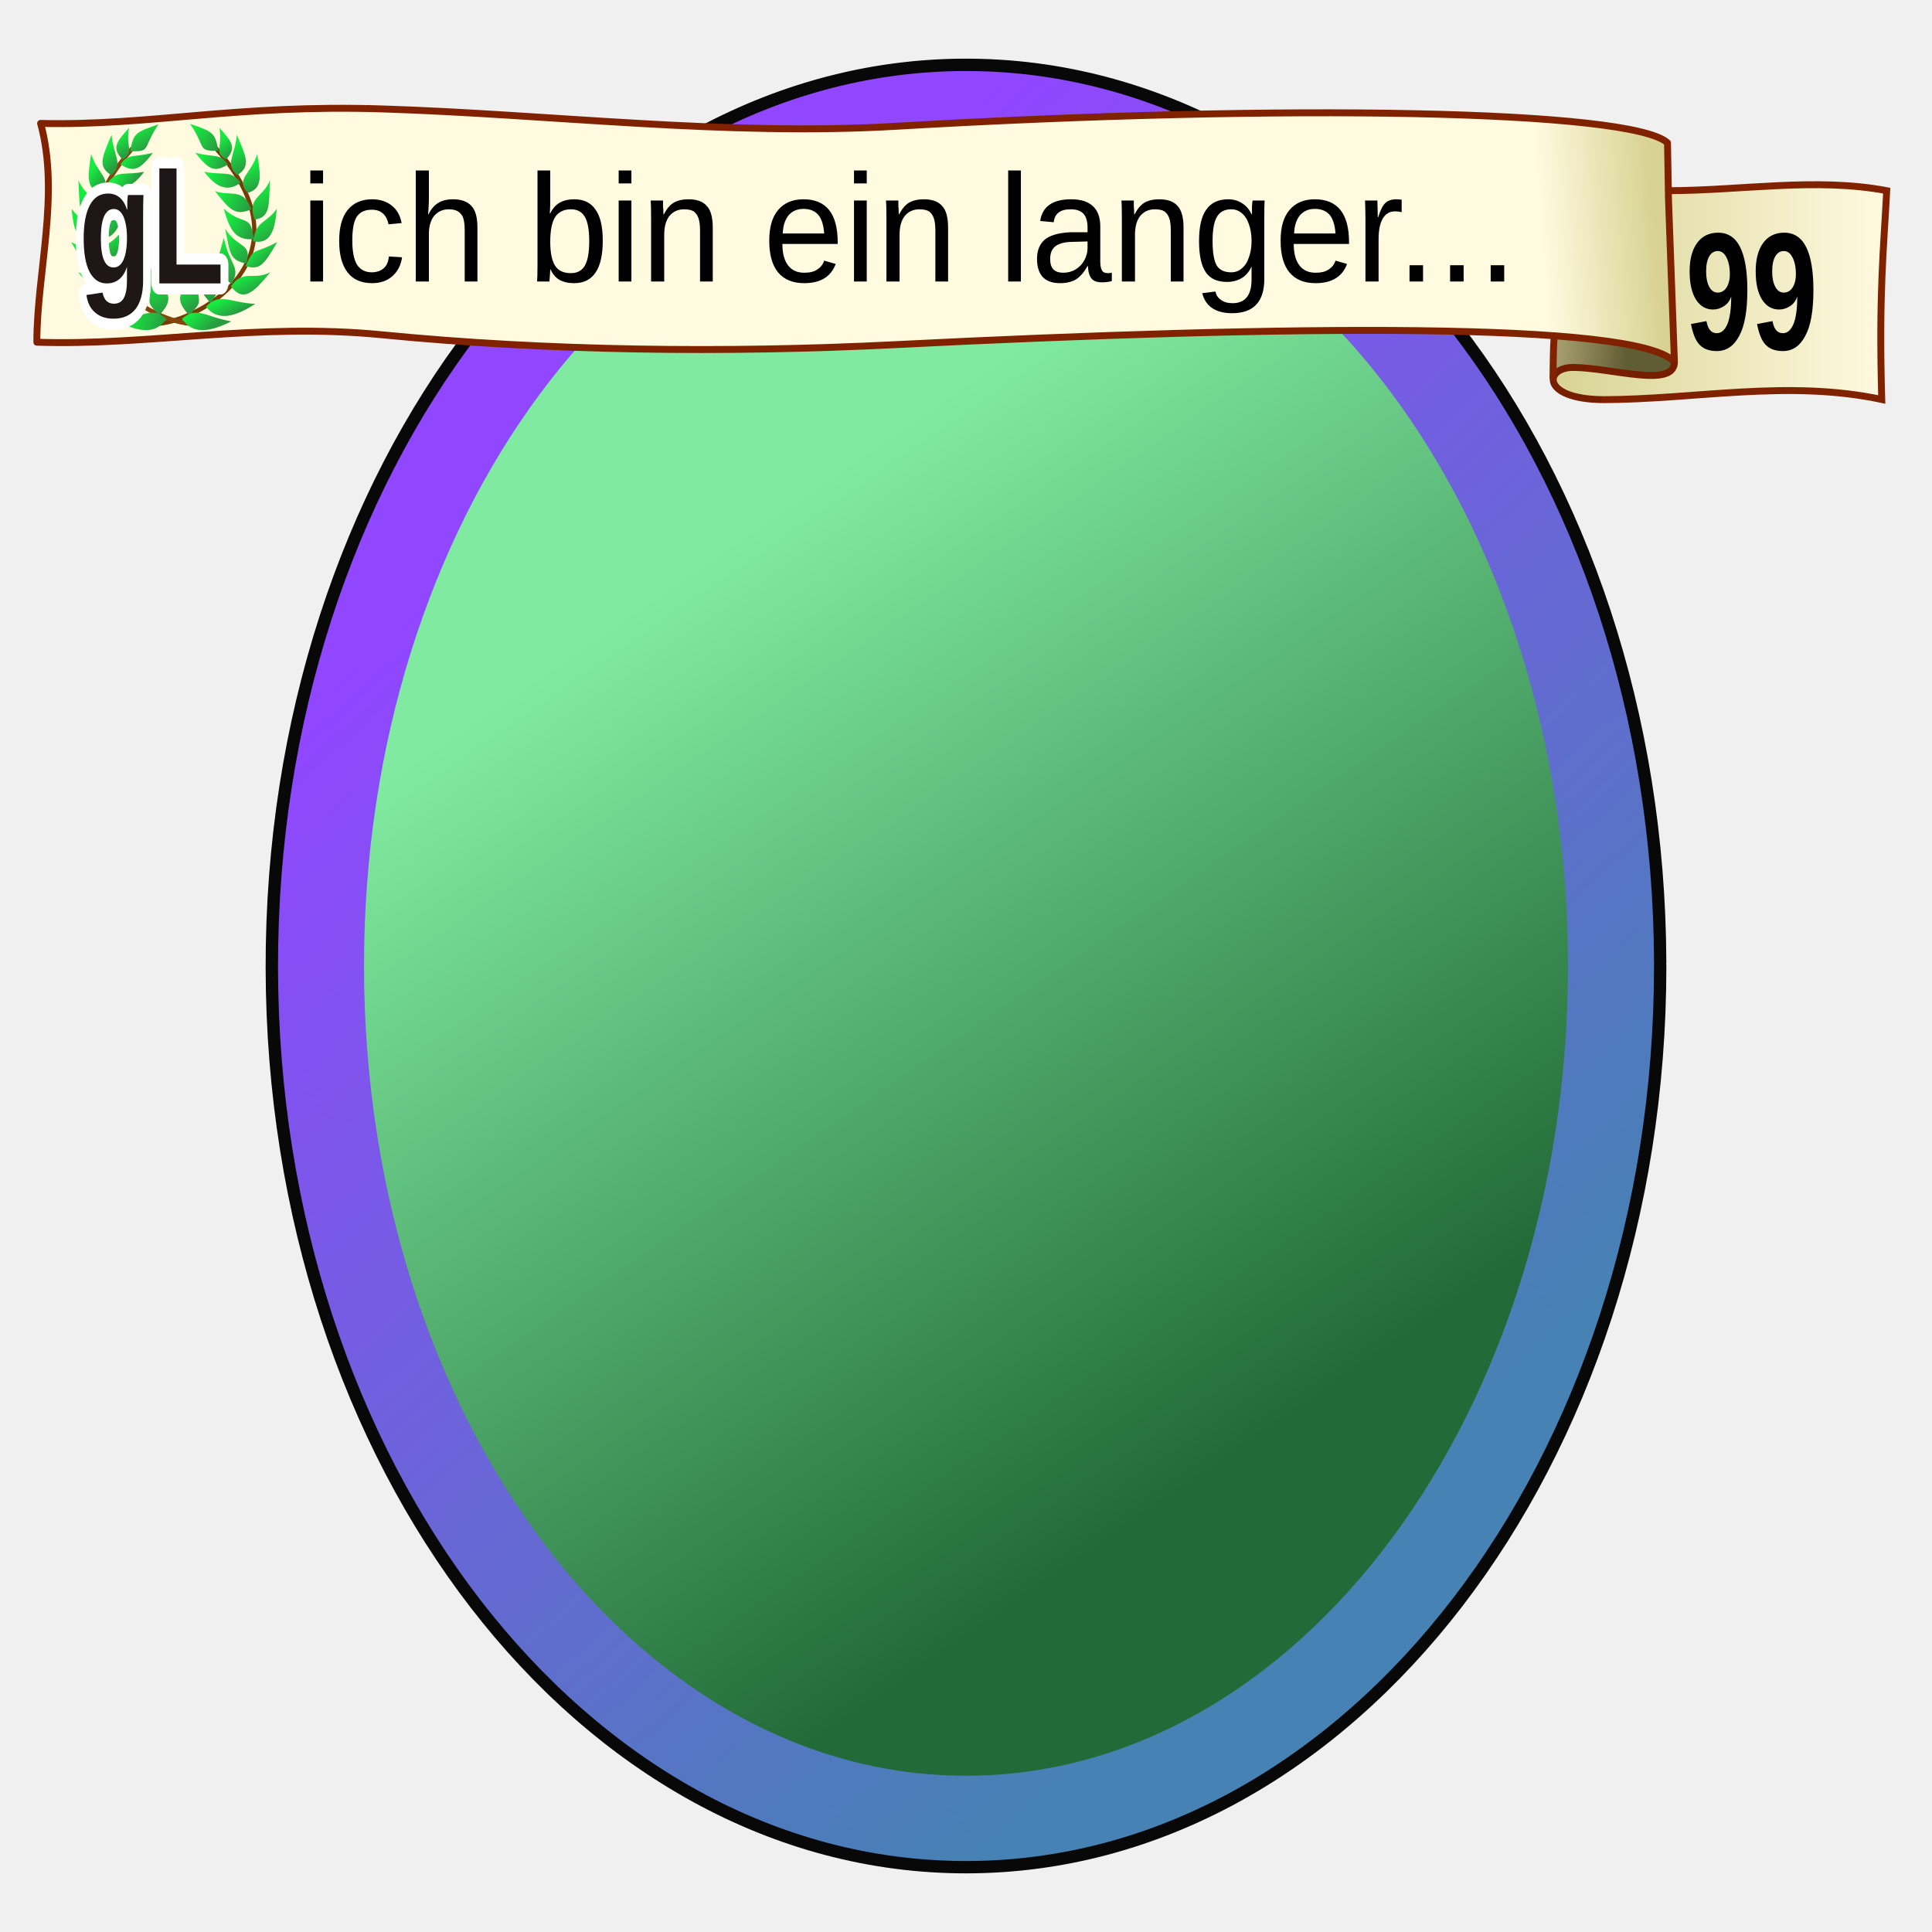
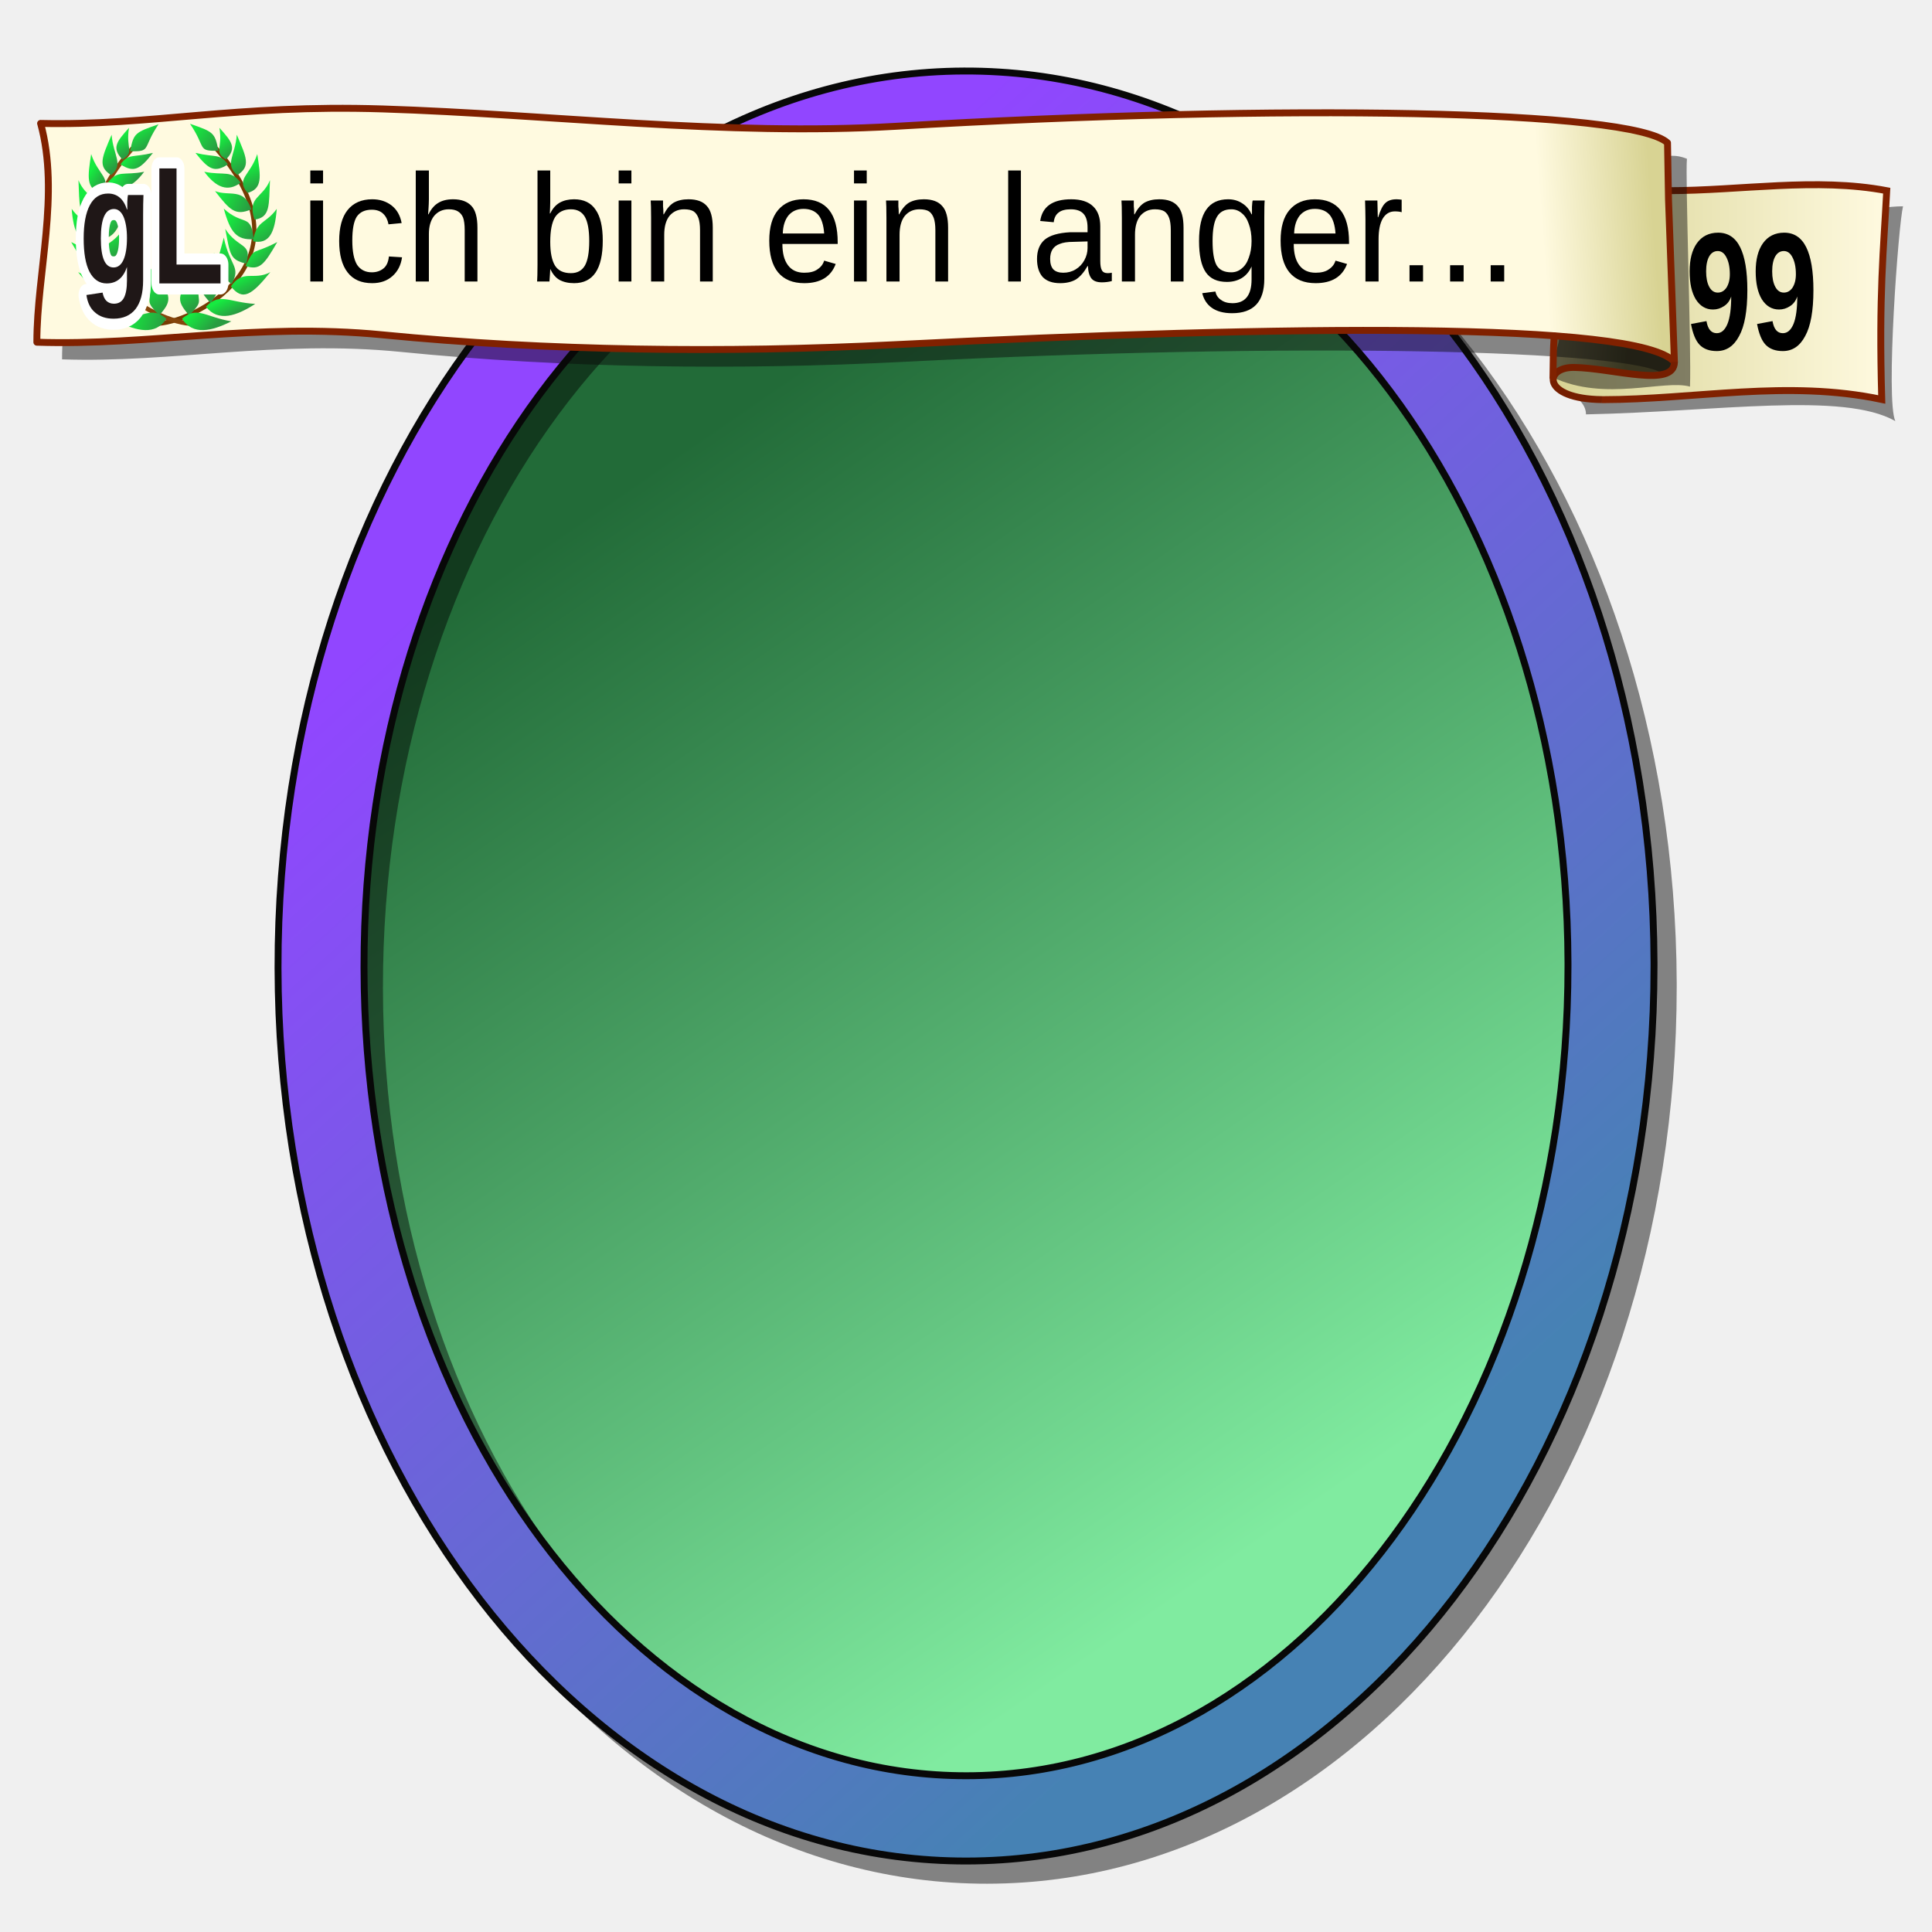
<svg xmlns="http://www.w3.org/2000/svg" xmlns:ns1="http://www.openswatchbook.org/uri/2009/osb" xmlns:xlink="http://www.w3.org/1999/xlink" width="280" height="280" viewBox="0 0 74.083 74.083" version="1.1" id="svg8">
  <defs id="defs2">
    <linearGradient id="linearGradient934">
      <stop style="stop-color:#226b38;stop-opacity:1" offset="0" id="stop930" />
      <stop style="stop-color:#80eba0;stop-opacity:1" offset="1" id="stop932" />
    </linearGradient>
    <linearGradient id="linearGradient1213" ns1:paint="solid">
      <stop style="stop-color:#000000;stop-opacity:1;" offset="0" id="stop1211" />
    </linearGradient>
    <linearGradient xlink:href="#linearGradient1227" id="linearGradient1303" x1="99.403" y1="84.19" x2="86.609" y2="61.338" gradientUnits="userSpaceOnUse" />
    <linearGradient id="linearGradient1227">
      <stop style="stop-color:#299c41;stop-opacity:1" offset="0" id="stop1223" />
      <stop style="stop-color:#16ea40;stop-opacity:0.998" offset="1" id="stop1225" />
    </linearGradient>
    <linearGradient xlink:href="#linearGradient1227" id="linearGradient1311" x1="73.225" y1="91.481" x2="62.974" y2="71.636" gradientUnits="userSpaceOnUse" />
    <linearGradient xlink:href="#linearGradient1227" id="linearGradient1295" x1="91.727" y1="109.571" x2="75.194" y2="93.134" gradientUnits="userSpaceOnUse" />
    <linearGradient xlink:href="#linearGradient1227" id="linearGradient1319" x1="60.221" y1="105.137" x2="45.482" y2="85.493" gradientUnits="userSpaceOnUse" />
    <linearGradient xlink:href="#linearGradient1227" id="linearGradient1287" x1="81.085" y1="127.69" x2="61.276" y2="114.661" gradientUnits="userSpaceOnUse" />
    <linearGradient xlink:href="#linearGradient1227" id="linearGradient1327" x1="46.097" y1="123.481" x2="28.85" y2="110.652" gradientUnits="userSpaceOnUse" />
    <linearGradient xlink:href="#linearGradient1227" id="linearGradient1279" x1="70.304" y1="154.118" x2="45.118" y2="138.114" gradientUnits="userSpaceOnUse" />
    <linearGradient xlink:href="#linearGradient1227" id="linearGradient1335" x1="33.191" y1="157.259" x2="17.908" y2="139.552" gradientUnits="userSpaceOnUse" />
    <linearGradient xlink:href="#linearGradient1227" id="linearGradient1561" gradientUnits="userSpaceOnUse" x1="63.139" y1="178.317" x2="41.84" y2="159.875" />
    <linearGradient xlink:href="#linearGradient1227" id="linearGradient1343" x1="28.639" y1="188.089" x2="12.158" y2="166.573" gradientUnits="userSpaceOnUse" />
    <linearGradient xlink:href="#linearGradient1227" id="linearGradient1401" x1="59.802" y1="209.952" x2="48.106" y2="185.029" gradientUnits="userSpaceOnUse" />
    <linearGradient xlink:href="#linearGradient1227" id="linearGradient1351" x1="37.859" y1="221.186" x2="15.606" y2="200.005" gradientUnits="userSpaceOnUse" />
    <linearGradient xlink:href="#linearGradient1227" id="linearGradient1409" x1="71.573" y1="229.875" x2="57.693" y2="201.344" gradientUnits="userSpaceOnUse" />
    <linearGradient xlink:href="#linearGradient1227" id="linearGradient1359" x1="54.812" y1="250.027" x2="23.264" y2="232.12" gradientUnits="userSpaceOnUse" />
    <linearGradient xlink:href="#linearGradient1227" id="linearGradient1385" gradientUnits="userSpaceOnUse" x1="94.284" y1="256.794" x2="80.72" y2="215.501" />
    <linearGradient xlink:href="#linearGradient1227" id="linearGradient1367" x1="89.69" y1="273.843" x2="45.895" y2="261.949" gradientUnits="userSpaceOnUse" />
    <linearGradient xlink:href="#linearGradient1227" id="linearGradient1393" x1="121.166" y1="272.577" x2="102.912" y2="235.828" gradientUnits="userSpaceOnUse" />
    <linearGradient xlink:href="#linearGradient1227" id="linearGradient1375" x1="118.12" y1="294.45" x2="74.802" y2="278.013" gradientUnits="userSpaceOnUse" />
    <linearGradient xlink:href="#linearGradient1227" id="linearGradient1497" x1="185.208" y1="85.333" x2="156.955" y2="62.836" gradientUnits="userSpaceOnUse" />
    <linearGradient xlink:href="#linearGradient1227" id="linearGradient1489" x1="202.093" y1="92.86" x2="190.008" y2="74.434" gradientUnits="userSpaceOnUse" />
    <linearGradient xlink:href="#linearGradient1227" id="linearGradient1505" x1="195.774" y1="105.857" x2="167.578" y2="93.95" gradientUnits="userSpaceOnUse" />
    <linearGradient xlink:href="#linearGradient1227" id="linearGradient1481" x1="219.491" y1="109.184" x2="205.939" y2="83.67" gradientUnits="userSpaceOnUse" />
    <linearGradient xlink:href="#linearGradient1227" id="linearGradient1515" gradientUnits="userSpaceOnUse" x1="213.555" y1="129.502" x2="178.112" y2="114.572" />
    <linearGradient xlink:href="#linearGradient1227" id="linearGradient1473" x1="235.303" y1="131.518" x2="224.998" y2="106.288" gradientUnits="userSpaceOnUse" />
    <linearGradient xlink:href="#linearGradient1227" id="linearGradient1523" x1="224.394" y1="155.921" x2="192.036" y2="137.778" gradientUnits="userSpaceOnUse" />
    <linearGradient xlink:href="#linearGradient1227" id="linearGradient1465" x1="248.286" y1="165.479" x2="233.679" y2="133.635" gradientUnits="userSpaceOnUse" />
    <linearGradient xlink:href="#linearGradient1227" id="linearGradient1533" x1="228.297" y1="186.698" x2="200.179" y2="166.193" gradientUnits="userSpaceOnUse" />
    <linearGradient xlink:href="#linearGradient1227" id="linearGradient1457" x1="255.79" y1="191.248" x2="237.638" y2="163.373" gradientUnits="userSpaceOnUse" />
    <linearGradient xlink:href="#linearGradient1227" id="linearGradient1541" x1="222.65" y1="215.6" x2="198.562" y2="188.669" gradientUnits="userSpaceOnUse" />
    <linearGradient xlink:href="#linearGradient1227" id="linearGradient1449" x1="245.478" y1="220.706" x2="230.208" y2="201.713" gradientUnits="userSpaceOnUse" />
    <linearGradient xlink:href="#linearGradient1227" id="linearGradient1549" x1="208.484" y1="234.84" x2="189.663" y2="195.814" gradientUnits="userSpaceOnUse" />
    <linearGradient xlink:href="#linearGradient1227" id="linearGradient1441" x1="231.582" y1="252.395" x2="221.068" y2="230.189" gradientUnits="userSpaceOnUse" />
    <linearGradient xlink:href="#linearGradient1227" id="linearGradient1557" x1="184.226" y1="253.542" x2="170.458" y2="215.65" gradientUnits="userSpaceOnUse" />
    <linearGradient xlink:href="#linearGradient1227" id="linearGradient1433" x1="198.441" y1="279.653" x2="189.875" y2="260.943" gradientUnits="userSpaceOnUse" />
    <linearGradient xlink:href="#linearGradient1227" id="linearGradient1417" x1="162.206" y1="265.527" x2="145.532" y2="237.463" gradientUnits="userSpaceOnUse" />
    <linearGradient xlink:href="#linearGradient1227" id="linearGradient1425" x1="174.391" y1="296.311" x2="154.684" y2="275.144" gradientUnits="userSpaceOnUse" />
    <linearGradient xlink:href="#linearGradient2153" id="linearGradient2155" x1="148.523" y1="115.949" x2="140.065" y2="116.141" gradientUnits="userSpaceOnUse" gradientTransform="matrix(0.5084787,0,0,0.1509368,-12.04049,214.9703)" />
    <linearGradient id="linearGradient2153">
      <stop style="stop-color:#d8d393;stop-opacity:1" offset="0" id="stop2149" />
      <stop style="stop-color:#fffae0;stop-opacity:1" offset="1" id="stop2151" />
    </linearGradient>
    <linearGradient xlink:href="#linearGradient2195" id="linearGradient2189" x1="132.863" y1="142.984" x2="109.746" y2="140.177" gradientUnits="userSpaceOnUse" gradientTransform="matrix(0.1075768,0,0,0.1512855,48.08689,214.9309)" />
    <linearGradient id="linearGradient2195">
      <stop id="stop2191" offset="0" style="stop-color:#605c34;stop-opacity:1" />
      <stop id="stop2193" offset="1" style="stop-color:#a49c6d;stop-opacity:1" />
    </linearGradient>
    <linearGradient xlink:href="#linearGradient1153" id="linearGradient1167" x1="122.07" y1="272.086" x2="94.704" y2="242.092" gradientUnits="userSpaceOnUse" gradientTransform="matrix(1.246353,0,0,1.235315,-100.4491,-54.46907)" />
    <linearGradient id="linearGradient1153">
      <stop style="stop-color:#4682b4;stop-opacity:1" offset="0" id="stop1149" />
      <stop style="stop-color:#9146ff;stop-opacity:1" offset="1" id="stop1151" />
    </linearGradient>
    <linearGradient xlink:href="#linearGradient2153" id="linearGradient1151" x1="45.892" y1="235.274" x2="55.333" y2="235.274" gradientUnits="userSpaceOnUse" gradientTransform="matrix(1.354256,0,0,1.354256,-2.587448,-84.49918)" />
-     <linearGradient xlink:href="#linearGradient934" id="linearGradient936" x1="51.277" y1="274.022" x2="29.032" y2="244.281" gradientUnits="userSpaceOnUse" gradientTransform="matrix(1.134613,0,0,1.040999,-5.033907,-10.57945)" />
+     <linearGradient xlink:href="#linearGradient934" id="linearGradient936" x1="21.545" y1="245.247" x2="47.937" y2="280.499" gradientUnits="userSpaceOnUse" gradientTransform="matrix(1.134613,0,0,1.040999,-5.033907,-10.57945)" />
  </defs>
  <g id="layer1" transform="translate(0,-222.9167)">
-     <path style="opacity:1;fill:url(#linearGradient936);fill-opacity:1;stroke:#080808;stroke-width:0.794;stroke-linecap:round;stroke-linejoin:round;stroke-miterlimit:4;stroke-dasharray:none;stroke-dashoffset:0;stroke-opacity:1" id="path920" d="m 63.5,259.958 a 26.458,34.396 0 0 1 -26.432,34.396 26.458,34.396 0 0 1 -26.485,-34.326 26.458,34.396 0 0 1 26.378,-34.465 26.458,34.396 0 0 1 26.538,34.257" />
-     <path style="opacity:1;fill:url(#linearGradient1167);fill-opacity:1;stroke:none;stroke-width:0.154;stroke-linecap:round;stroke-linejoin:round;stroke-miterlimit:4;stroke-dasharray:none;stroke-dashoffset:0;stroke-opacity:1" d="m 36.962,225.64 a 26.381,34.319 0 0 0 -26.301,34.388 26.381,34.319 0 0 0 26.408,34.25 26.381,34.319 0 0 0 26.355,-34.319 v -0.139 A 26.381,34.319 0 0 0 36.962,225.64 Z m 0.01,3.268 a 23.084,31.05 0 0 1 23.153,30.925 v 0.125 a 23.084,31.05 0 0 1 -23.06,31.05 23.084,31.05 0 0 1 -23.107,-30.988 23.084,31.05 0 0 1 23.014,-31.113 z" id="path1157" />
+     <path style="opacity:1;fill:url(#linearGradient936);fill-opacity:1;stroke:none;stroke-width:0.794;stroke-linecap:round;stroke-linejoin:round;stroke-miterlimit:4;stroke-dasharray:none;stroke-dashoffset:0;stroke-opacity:1" id="path920" d="m 63.5,259.958 a 26.458,34.396 0 0 1 -26.432,34.396 26.458,34.396 0 0 1 -26.485,-34.326 26.458,34.396 0 0 1 26.378,-34.465 26.458,34.396 0 0 1 26.538,34.257" />
+     <path style="opacity:0.46;fill:#000000;fill-opacity:1;stroke:none;stroke-width:0.155;stroke-linecap:round;stroke-linejoin:round;stroke-miterlimit:4;stroke-dasharray:none;stroke-dashoffset:0;stroke-opacity:1" d="m 37.755,226.356 a 26.458,34.396 0 0 0 -26.378,34.465 26.458,34.396 0 0 0 26.485,34.327 26.458,34.396 0 0 0 26.432,-34.396 v -0.139 a 26.458,34.396 0 0 0 -26.538,-34.257 z m 0.01,3.276 a 23.151,31.12 0 0 1 23.221,30.995 v 0.125 A 23.151,31.12 0 0 1 37.858,291.872 23.151,31.12 0 0 1 14.684,260.815 23.151,31.12 0 0 1 37.765,229.632 Z" id="path1157-6" />
+     <path style="opacity:1;fill:url(#linearGradient1167);fill-opacity:1;stroke:#080808;stroke-width:0.265;stroke-linecap:round;stroke-linejoin:round;stroke-miterlimit:4;stroke-dasharray:none;stroke-dashoffset:0;stroke-opacity:1" d="m 36.962,225.64 a 26.381,34.319 0 0 0 -26.301,34.388 26.381,34.319 0 0 0 26.408,34.25 26.381,34.319 0 0 0 26.355,-34.319 v -0.139 A 26.381,34.319 0 0 0 36.962,225.64 Z m 0.01,3.268 a 23.084,31.05 0 0 1 23.153,30.925 v 0.125 a 23.084,31.05 0 0 1 -23.06,31.05 23.084,31.05 0 0 1 -23.107,-30.988 23.084,31.05 0 0 1 23.014,-31.113 z" id="path1157" />
+     <path style="opacity:0.462;fill:#080808;fill-opacity:1;stroke:none;stroke-width:0.066;stroke-linecap:butt;stroke-linejoin:round;stroke-miterlimit:4;stroke-dasharray:none;stroke-opacity:1" d="m 59.562,237.143 c 0.173,0.722 1.253,0.955 1.253,1.663 5.053,-0.103 9.858,-0.879 11.861,0.257 -0.379,-0.824 0.122,-7.554 0.296,-8.236 -4.668,0.034 -8.552,6.381 -13.41,6.316 z" id="path2120-6-7" />
    <path style="fill:url(#linearGradient1151);fill-opacity:1;stroke:none;stroke-width:0.034px;stroke-linecap:butt;stroke-linejoin:miter;stroke-opacity:1" d="m 64.206,236.795 c -0.001,1.433 -4.323,-1.615 -4.644,0.347 0.014,2.438 8.293,-0.122 12.594,1.091 -0.067,-2.668 -0.019,-5.337 0.191,-8.006 -2.486,-0.487 -5.562,-0.039 -8.379,0 z" id="path2197" />
    <path style="fill:url(#linearGradient2189);fill-opacity:1;stroke:none;stroke-width:0.034px;stroke-linecap:butt;stroke-linejoin:miter;stroke-opacity:1" d="m 59.595,235.797 c -0.018,0.384 -0.038,0.967 -0.033,1.346 0.704,-0.346 5.01,0.736 4.644,-0.347 -0.815,-0.772 -3.635,-0.923 -4.611,-0.999" id="path2169" />
    <path style="fill:none;fill-opacity:1;stroke:#802100;stroke-width:0.265;stroke-linecap:butt;stroke-linejoin:miter;stroke-miterlimit:4;stroke-dasharray:none;stroke-opacity:1" d="m 63.968,230.228 c 2.782,0 5.663,-0.515 8.379,0 -0.118,2.254 -0.308,3.96 -0.191,8.006 -3.618,-0.77 -7.152,0.004 -10.728,0.008" id="path2145" />
+     <path style="opacity:0.462;fill:#080808;fill-opacity:1;stroke:none;stroke-width:0.041;stroke-linecap:butt;stroke-linejoin:round;stroke-miterlimit:4;stroke-dasharray:none;stroke-opacity:1" d="m 59.762,236.056 c -0.182,0.739 -0.211,0.627 -0.211,1.335 2,0.939 4.259,0.067 5.252,0.351 0.057,-1.394 -0.186,-8.055 -0.117,-8.737 -1.648,-0.668 -2.027,1.804 -3.95,1.739 z" id="path2120-6-7-4" />
+     <path style="opacity:0.462;fill:#080808;fill-opacity:1;stroke:none;stroke-width:0.262;stroke-linecap:butt;stroke-linejoin:round;stroke-miterlimit:4;stroke-dasharray:none;stroke-opacity:1" d="m 2.521,228.305 c 0.732,2.717 -0.141,5.729 -0.141,8.391 4.189,0.146 8.236,-0.761 13.005,-0.284 6.197,0.62 12.915,0.704 19.301,0.378 14.768,-0.754 28.123,-0.48 29.125,0.495 l 0.395,-0.489 -0.158,-5.533 -0.73,-1.469 c -1.34,-1.262 -13.913,-2.251 -28.603,-1.377 -6.41,0.381 -13.058,-0.464 -19.311,-0.666 -5.544,-0.18 -8.746,0.652 -12.883,0.555 z" id="path2120-6" />
    <path style="fill:url(#linearGradient2155);fill-opacity:1;stroke:#802100;stroke-width:0.265;stroke-linecap:butt;stroke-linejoin:round;stroke-miterlimit:4;stroke-dasharray:none;stroke-opacity:1" d="m 1.557,227.648 c 0.746,2.717 -0.144,5.729 -0.144,8.391 4.266,0.146 8.388,-0.761 13.245,-0.284 6.312,0.62 13.152,0.704 19.657,0.378 15.04,-0.754 28.488,-0.898 29.891,0.662 l -0.227,-6.231 -0.038,-2.171 c -1.365,-1.262 -14.638,-1.507 -29.598,-0.633 -6.528,0.381 -13.299,-0.464 -19.667,-0.666 -5.646,-0.18 -8.907,0.652 -13.12,0.555 z" id="path2120" />
    <path style="fill:none;fill-opacity:1;stroke:#751e00;stroke-width:0.265;stroke-linecap:butt;stroke-linejoin:miter;stroke-miterlimit:4;stroke-dasharray:none;stroke-opacity:1" d="m 64.206,236.795 c 0.001,1.014 -2.364,0.233 -3.855,0.211 -1.149,-0.017 -1.254,1.206 1.078,1.234" id="path2137" />
    <path style="fill:none;stroke:#802100;stroke-width:0.265;stroke-linecap:round;stroke-linejoin:miter;stroke-miterlimit:4;stroke-dasharray:none;stroke-opacity:1" d="m 59.55,237.391 c 0.007,-0.519 0.009,-1.089 0.045,-1.594" id="path2147" />
    <text xml:space="preserve" style="font-style:normal;font-weight:normal;font-size:1.876px;line-height:1.25;font-family:sans-serif;letter-spacing:0px;word-spacing:0px;fill:#000000;fill-opacity:1;stroke:none;stroke-width:0.039" x="11.797" y="228.191" id="playername1" transform="scale(0.9763845,1.024187)">
      <tspan id="tspan2157" x="11.797" y="228.191" style="font-style:normal;font-variant:normal;font-weight:normal;font-stretch:normal;font-size:5.733px;font-family:arial;-inkscape-font-specification:arial;stroke-width:0.039">ich bin ein langer... </tspan>
    </text>
    <text xml:space="preserve" style="font-style:normal;font-weight:normal;font-size:1.62px;line-height:1.25;font-family:sans-serif;letter-spacing:0px;word-spacing:0px;fill:#000000;fill-opacity:1;stroke:none;stroke-width:0.717;stroke-miterlimit:4;stroke-dasharray:none;stroke-opacity:1;paint-order:stroke fill markers" x="80.701" y="199.281" id="playerlevel1" transform="scale(0.8432583,1.185876)">
      <tspan id="tspan2157-9" x="80.701" y="199.281" style="font-style:normal;font-variant:normal;font-weight:bold;font-stretch:normal;font-size:5.401px;font-family:arial;-inkscape-font-specification:'arial Bold';text-align:center;text-anchor:middle;stroke:none;stroke-width:0.717;stroke-miterlimit:4;stroke-dasharray:none;stroke-opacity:1;paint-order:stroke fill markers">99</tspan>
    </text>
    <g transform="matrix(0.8505409,0,0,0.8505409,-69.99748,32.90706)" id="g1340">
      <g transform="matrix(0.03603269,0,0,0.03912627,85.38526,226.7743)" id="g1269">
        <path style="fill:none;fill-opacity:1;stroke:#773b03;stroke-width:5.292;stroke-linecap:round;stroke-linejoin:miter;stroke-miterlimit:4;stroke-dasharray:none;stroke-opacity:1" d="M 185.208,85.333 C 310.824,217.324 151.375,288.06 108.24,286.587" id="path817-3" />
        <path style="fill:none;fill-opacity:1;stroke:#85460c;stroke-width:5.292;stroke-linecap:round;stroke-linejoin:miter;stroke-miterlimit:4;stroke-dasharray:none;stroke-opacity:1" d="M 79.375,85.333 C -46.241,217.324 113.208,288.06 156.343,286.587" id="path817" />
        <path style="fill:url(#linearGradient1303);fill-opacity:1;stroke:none;stroke-width:0.466px;stroke-linecap:butt;stroke-linejoin:miter;stroke-opacity:1" d="m 112.668,56.94 c -29.042,9.298 -31.258,9.981 -35.515,31.062 27.102,0.564 14.764,-3.021 35.515,-31.062 z" id="path850" />
        <path style="fill:url(#linearGradient1311);fill-opacity:1;stroke:none;stroke-width:0.447px;stroke-linecap:butt;stroke-linejoin:miter;stroke-opacity:1" d="M 75.763,61.008 C 59.778,77.204 53.908,84.355 67.528,97.499 83.387,88.27 71.239,85.329 75.763,61.008 Z" id="path850-3-0" />
        <path style="fill:url(#linearGradient1295);fill-opacity:1;stroke:none;stroke-width:0.429px;stroke-linecap:butt;stroke-linejoin:miter;stroke-opacity:1" d="M 105.662,89.901 C 89.284,108.99 81.997,113.135 65.067,103.104 75.268,90.261 79.792,95.545 105.662,89.901 Z" id="path850-3-0-8-7-6" />
        <path style="fill:url(#linearGradient1319);fill-opacity:1;stroke:none;stroke-width:0.447px;stroke-linecap:butt;stroke-linejoin:miter;stroke-opacity:1" d="M 53.987,68.966 C 41.845,95.109 36.305,105.411 53.219,115.383 69.792,103.423 55.887,92.783 53.987,68.966 Z" id="path850-3-0-3" />
        <path style="fill:url(#linearGradient1287);fill-opacity:1;stroke:none;stroke-width:0.429px;stroke-linecap:butt;stroke-linejoin:miter;stroke-opacity:1" d="M 94.684,111.653 C 79.83,129.939 65.321,135.297 49.146,124.227 61.586,109.113 68.897,116.265 94.684,111.653 Z" id="path850-3-0-8-7-6-2" />
        <path style="fill:url(#linearGradient1327);fill-opacity:1;stroke:none;stroke-width:0.447px;stroke-linecap:butt;stroke-linejoin:miter;stroke-opacity:1" d="M 28.381,91.275 C 23.986,117.379 21.634,131.215 40.666,136.042 55.482,119.248 37.345,116.279 28.381,91.275 Z" id="path850-3-0-3-2" />
        <path style="fill:url(#linearGradient1279);fill-opacity:1;stroke:none;stroke-width:0.466px;stroke-linecap:butt;stroke-linejoin:miter;stroke-opacity:1" d="m 81.2,133.929 c -18.735,22.244 -25.397,28.745 -45.316,21.03 9.178,-25.479 26.936,-14.606 45.316,-21.03 z" id="path850-3-0-8-7-6-2-9" />
        <path style="fill:url(#linearGradient1335);fill-opacity:1;stroke:none;stroke-width:0.465px;stroke-linecap:butt;stroke-linejoin:miter;stroke-opacity:1" d="m 12.478,121.301 c 1.499,28.545 -0.85,43.043 19.399,45.457 9.31,-26.681 -10.055,-24.177 -19.399,-45.457 z" id="path850-3-0-3-2-8" />
        <path style="fill:url(#linearGradient1561);fill-opacity:1;stroke:none;stroke-width:0.466px;stroke-linecap:butt;stroke-linejoin:miter;stroke-opacity:1" d="m 70.304,154.118 c -8.285,27.537 -16.039,36.405 -37.366,35.194 3.275,-30.63 12.847,-14.493 37.366,-35.194 z" id="path850-3-0-8-7-6-2-9-9" />
        <path style="fill:url(#linearGradient1343);fill-opacity:1;stroke:none;stroke-width:0.465px;stroke-linecap:butt;stroke-linejoin:miter;stroke-opacity:1" d="M 3.983,154.407 C 6.4,182.473 13.664,195.369 33.74,191.784 29.459,167.053 18.264,172.407 3.983,154.407 Z" id="path850-3-0-3-2-8-6" />
        <path style="fill:url(#linearGradient1401);fill-opacity:1;stroke:none;stroke-width:0.466px;stroke-linecap:butt;stroke-linejoin:miter;stroke-opacity:1" d="m 68.486,177.432 c -6.225,28.85 -5.362,35.756 -26.287,40.05 -8.024,-24.411 9.944,-16.711 26.287,-40.05 z" id="path850-3-0-8-7-6-2-9-9-8" />
        <path style="fill:url(#linearGradient1351);fill-opacity:1;stroke:none;stroke-width:0.465px;stroke-linecap:butt;stroke-linejoin:miter;stroke-opacity:1" d="M 3.381,192.642 C 20.142,219.493 25.559,225.349 43.201,220.278 30.445,196.783 36.163,208.469 3.381,192.642 Z" id="path850-3-0-3-2-8-6-1" />
        <path style="fill:url(#linearGradient1409);fill-opacity:1;stroke:none;stroke-width:0.563px;stroke-linecap:butt;stroke-linejoin:miter;stroke-opacity:1" d="m 70.246,187.493 c 8.074,29.222 15.111,36.636 -9.789,53.494 -12.174,-20.625 2.173,-19.932 9.789,-53.494 z" id="path850-3-0-8-7-6-2-9-9-8-3" />
        <path style="fill:url(#linearGradient1359);fill-opacity:1;stroke:none;stroke-width:0.538px;stroke-linecap:butt;stroke-linejoin:miter;stroke-opacity:1" d="m 12.049,227.318 c 23.382,26.678 34.577,33.53 49.301,16.398 -15.488,-20.55 -28.348,-6.107 -49.301,-16.398 z" id="path850-3-0-3-2-8-6-1-7" />
        <path style="fill:url(#linearGradient1385);fill-opacity:1;stroke:none;stroke-width:0.563px;stroke-linecap:butt;stroke-linejoin:miter;stroke-opacity:1" d="m 82.269,205.111 c 20.82,37.373 22.539,39.609 4.353,57.929 -17.003,-25.12 -7.893,-6.407 -4.353,-57.929 z" id="path850-3-0-8-7-6-2-9-9-8-3-8" />
        <path style="fill:url(#linearGradient1367);fill-opacity:1;stroke:none;stroke-width:0.538px;stroke-linecap:butt;stroke-linejoin:miter;stroke-opacity:1" d="m 30.958,263.882 c 23.213,13.878 46.384,21.31 61.643,3.242 -17.174,-16.797 -29.016,-4.887 -61.643,-3.242 z" id="path850-3-0-3-2-8-6-1-7-1" />
        <path style="fill:url(#linearGradient1393);fill-opacity:1;stroke:none;stroke-width:0.563px;stroke-linecap:butt;stroke-linejoin:miter;stroke-opacity:1" d="m 100.72,220.726 c 28.765,33.016 30.528,37.977 12.676,56.531 -21.719,-22.311 -6.129,-7.528 -12.676,-56.531 z" id="path850-3-0-8-7-6-2-9-9-8-3-8-3" />
        <path style="fill:url(#linearGradient1375);fill-opacity:1;stroke:none;stroke-width:0.538px;stroke-linecap:butt;stroke-linejoin:miter;stroke-opacity:1" d="m 60.857,283.988 c 24.506,11.44 48.314,16.471 61.652,-3.058 -18.796,-14.959 -29.363,-1.904 -61.652,3.058 z" id="path850-3-0-3-2-8-6-1-7-1-7" />
        <path style="fill:url(#linearGradient1497);fill-opacity:1;stroke:none;stroke-width:0.466px;stroke-linecap:butt;stroke-linejoin:miter;stroke-opacity:1" d="m 152.056,56.35 c 29.042,9.298 31.258,9.981 35.515,31.062 -27.102,0.564 -14.764,-3.021 -35.515,-31.062 z" id="path850-8" />
        <path style="fill:url(#linearGradient1489);fill-opacity:1;stroke:none;stroke-width:0.447px;stroke-linecap:butt;stroke-linejoin:miter;stroke-opacity:1" d="m 188.821,61.008 c 15.985,16.197 21.855,23.347 8.235,36.491 -15.859,-9.228 -3.711,-12.17 -8.235,-36.491 z" id="path850-3-0-9" />
        <path style="fill:url(#linearGradient1505);fill-opacity:1;stroke:none;stroke-width:0.429px;stroke-linecap:butt;stroke-linejoin:miter;stroke-opacity:1" d="m 158.921,89.901 c 16.378,19.089 23.665,23.234 40.596,13.203 C 189.315,90.261 184.791,95.545 158.921,89.901 Z" id="path850-3-0-8-7-6-7" />
        <path style="fill:url(#linearGradient1481);fill-opacity:1;stroke:none;stroke-width:0.447px;stroke-linecap:butt;stroke-linejoin:miter;stroke-opacity:1" d="m 210.597,68.966 c 12.142,26.143 17.682,36.445 0.768,46.417 -16.574,-11.96 -2.668,-22.6 -0.768,-46.417 z" id="path850-3-0-3-6" />
        <path style="fill:url(#linearGradient1515);fill-opacity:1;stroke:none;stroke-width:0.429px;stroke-linecap:butt;stroke-linejoin:miter;stroke-opacity:1" d="m 169.899,111.653 c 14.854,18.286 29.363,23.644 45.538,12.574 -12.44,-15.113 -19.751,-7.962 -45.538,-12.574 z" id="path850-3-0-8-7-6-2-5" />
        <path style="fill:url(#linearGradient1473);fill-opacity:1;stroke:none;stroke-width:0.447px;stroke-linecap:butt;stroke-linejoin:miter;stroke-opacity:1" d="m 236.202,91.275 c 4.395,26.103 6.747,39.94 -12.285,44.766 -14.815,-16.794 3.322,-19.762 12.285,-44.766 z" id="path850-3-0-3-2-7" />
        <path style="fill:url(#linearGradient1523);fill-opacity:1;stroke:none;stroke-width:0.466px;stroke-linecap:butt;stroke-linejoin:miter;stroke-opacity:1" d="m 183.384,133.929 c 18.735,22.244 25.397,28.745 45.316,21.03 -9.178,-25.479 -26.936,-14.606 -45.316,-21.03 z" id="path850-3-0-8-7-6-2-9-96" />
        <path style="fill:url(#linearGradient1465);fill-opacity:1;stroke:none;stroke-width:0.465px;stroke-linecap:butt;stroke-linejoin:miter;stroke-opacity:1" d="m 252.105,121.301 c -1.499,28.545 0.85,43.043 -19.399,45.457 -9.31,-26.681 10.055,-24.177 19.399,-45.457 z" id="path850-3-0-3-2-8-9" />
        <path style="fill:url(#linearGradient1533);fill-opacity:1;stroke:none;stroke-width:0.466px;stroke-linecap:butt;stroke-linejoin:miter;stroke-opacity:1" d="m 194.279,154.118 c 8.285,27.537 16.039,36.405 37.366,35.194 -3.275,-30.63 -12.847,-14.493 -37.366,-35.194 z" id="path850-3-0-8-7-6-2-9-9-4" />
        <path style="fill:url(#linearGradient1457);fill-opacity:1;stroke:none;stroke-width:0.465px;stroke-linecap:butt;stroke-linejoin:miter;stroke-opacity:1" d="m 260.6,154.407 c -2.417,28.066 -9.681,40.961 -29.757,37.377 4.281,-24.731 15.476,-19.377 29.757,-37.377 z" id="path850-3-0-3-2-8-6-4" />
        <path style="fill:url(#linearGradient1541);fill-opacity:1;stroke:none;stroke-width:0.466px;stroke-linecap:butt;stroke-linejoin:miter;stroke-opacity:1" d="m 196.098,177.432 c 6.225,28.85 5.362,35.756 26.287,40.05 8.024,-24.411 -9.944,-16.711 -26.287,-40.05 z" id="path850-3-0-8-7-6-2-9-9-8-5" />
        <path style="fill:url(#linearGradient1449);fill-opacity:1;stroke:none;stroke-width:0.465px;stroke-linecap:butt;stroke-linejoin:miter;stroke-opacity:1" d="m 261.202,192.642 c -16.761,26.851 -22.178,32.708 -39.82,27.637 12.757,-23.495 7.038,-11.81 39.82,-27.637 z" id="path850-3-0-3-2-8-6-1-9" />
        <path style="fill:url(#linearGradient1549);fill-opacity:1;stroke:none;stroke-width:0.563px;stroke-linecap:butt;stroke-linejoin:miter;stroke-opacity:1" d="m 194.338,187.493 c -8.074,29.222 -15.111,36.636 9.789,53.494 12.174,-20.625 -2.173,-19.932 -9.789,-53.494 z" id="path850-3-0-8-7-6-2-9-9-8-3-6" />
        <path style="fill:url(#linearGradient1441);fill-opacity:1;stroke:none;stroke-width:0.538px;stroke-linecap:butt;stroke-linejoin:miter;stroke-opacity:1" d="m 252.535,227.318 c -23.382,26.678 -34.577,33.53 -49.301,16.398 15.488,-20.55 28.348,-6.107 49.301,-16.398 z" id="path850-3-0-3-2-8-6-1-7-6" />
        <path style="fill:url(#linearGradient1557);fill-opacity:1;stroke:none;stroke-width:0.563px;stroke-linecap:butt;stroke-linejoin:miter;stroke-opacity:1" d="m 182.314,205.111 c -20.82,37.373 -22.539,39.609 -4.353,57.929 17.003,-25.12 7.893,-6.407 4.353,-57.929 z" id="path850-3-0-8-7-6-2-9-9-8-3-8-2" />
        <path style="fill:url(#linearGradient1433);fill-opacity:1;stroke:none;stroke-width:0.538px;stroke-linecap:butt;stroke-linejoin:miter;stroke-opacity:1" d="m 233.626,263.882 c -23.213,13.878 -46.384,21.31 -61.643,3.242 17.174,-16.797 29.016,-4.887 61.643,-3.242 z" id="path850-3-0-3-2-8-6-1-7-1-3" />
        <path style="fill:url(#linearGradient1417);fill-opacity:1;stroke:none;stroke-width:0.563px;stroke-linecap:butt;stroke-linejoin:miter;stroke-opacity:1" d="m 163.864,220.726 c -28.765,33.016 -30.528,37.977 -12.676,56.531 21.719,-22.311 6.129,-7.528 12.676,-56.531 z" id="path850-3-0-8-7-6-2-9-9-8-3-8-3-1" />
        <path style="fill:url(#linearGradient1425);fill-opacity:1;stroke:none;stroke-width:0.538px;stroke-linecap:butt;stroke-linejoin:miter;stroke-opacity:1" d="m 203.726,283.988 c -24.506,11.44 -48.314,16.471 -61.652,-3.058 18.796,-14.959 29.363,-1.904 61.652,3.058 z" id="path850-3-0-3-2-8-6-1-7-1-7-9" />
      </g>
    </g>
    <text xml:space="preserve" style="font-style:normal;font-weight:normal;font-size:1.62px;line-height:1.25;font-family:sans-serif;letter-spacing:0px;word-spacing:0px;fill:#ffffff;fill-opacity:1;stroke:#000000;stroke-width:0.717;stroke-linecap:round;stroke-linejoin:round;stroke-miterlimit:4;stroke-dasharray:none;stroke-dashoffset:0;stroke-opacity:1;paint-order:stroke fill markers" x="7.937" y="197.139" id="playerwins1" transform="scale(0.8432583,1.185876)">
      <tspan id="tspan2157-9-9" x="7.937" y="197.139" style="font-style:normal;font-variant:normal;font-weight:bold;font-stretch:normal;font-size:5.401px;line-height:3.25;font-family:arial;-inkscape-font-specification:'arial Bold';text-align:center;text-anchor:middle;fill:#1f1717;fill-opacity:1;stroke:#ffffff;stroke-width:0.717;stroke-linecap:round;stroke-linejoin:round;stroke-miterlimit:4;stroke-dasharray:none;stroke-dashoffset:0;stroke-opacity:1;paint-order:stroke fill markers">gL</tspan>
    </text>
    <path style="opacity:1;fill:none;fill-opacity:1;stroke:none;stroke-width:27.619;stroke-linecap:butt;stroke-miterlimit:1;stroke-dasharray:none;stroke-dashoffset:0;stroke-opacity:1" d="m 25.998,236.044 v 0.107 a 16.404,26.458 0 0 0 -15.081,26.351 16.404,26.458 0 0 0 15.081,26.36 v 0.098 h 1.323 11.906 v -0.107 a 16.404,26.458 0 0 0 15.081,-26.351 16.404,26.458 0 0 0 -15.081,-26.36 v -0.098 h -11.906 z" id="path815-4" />
  </g>
</svg>
